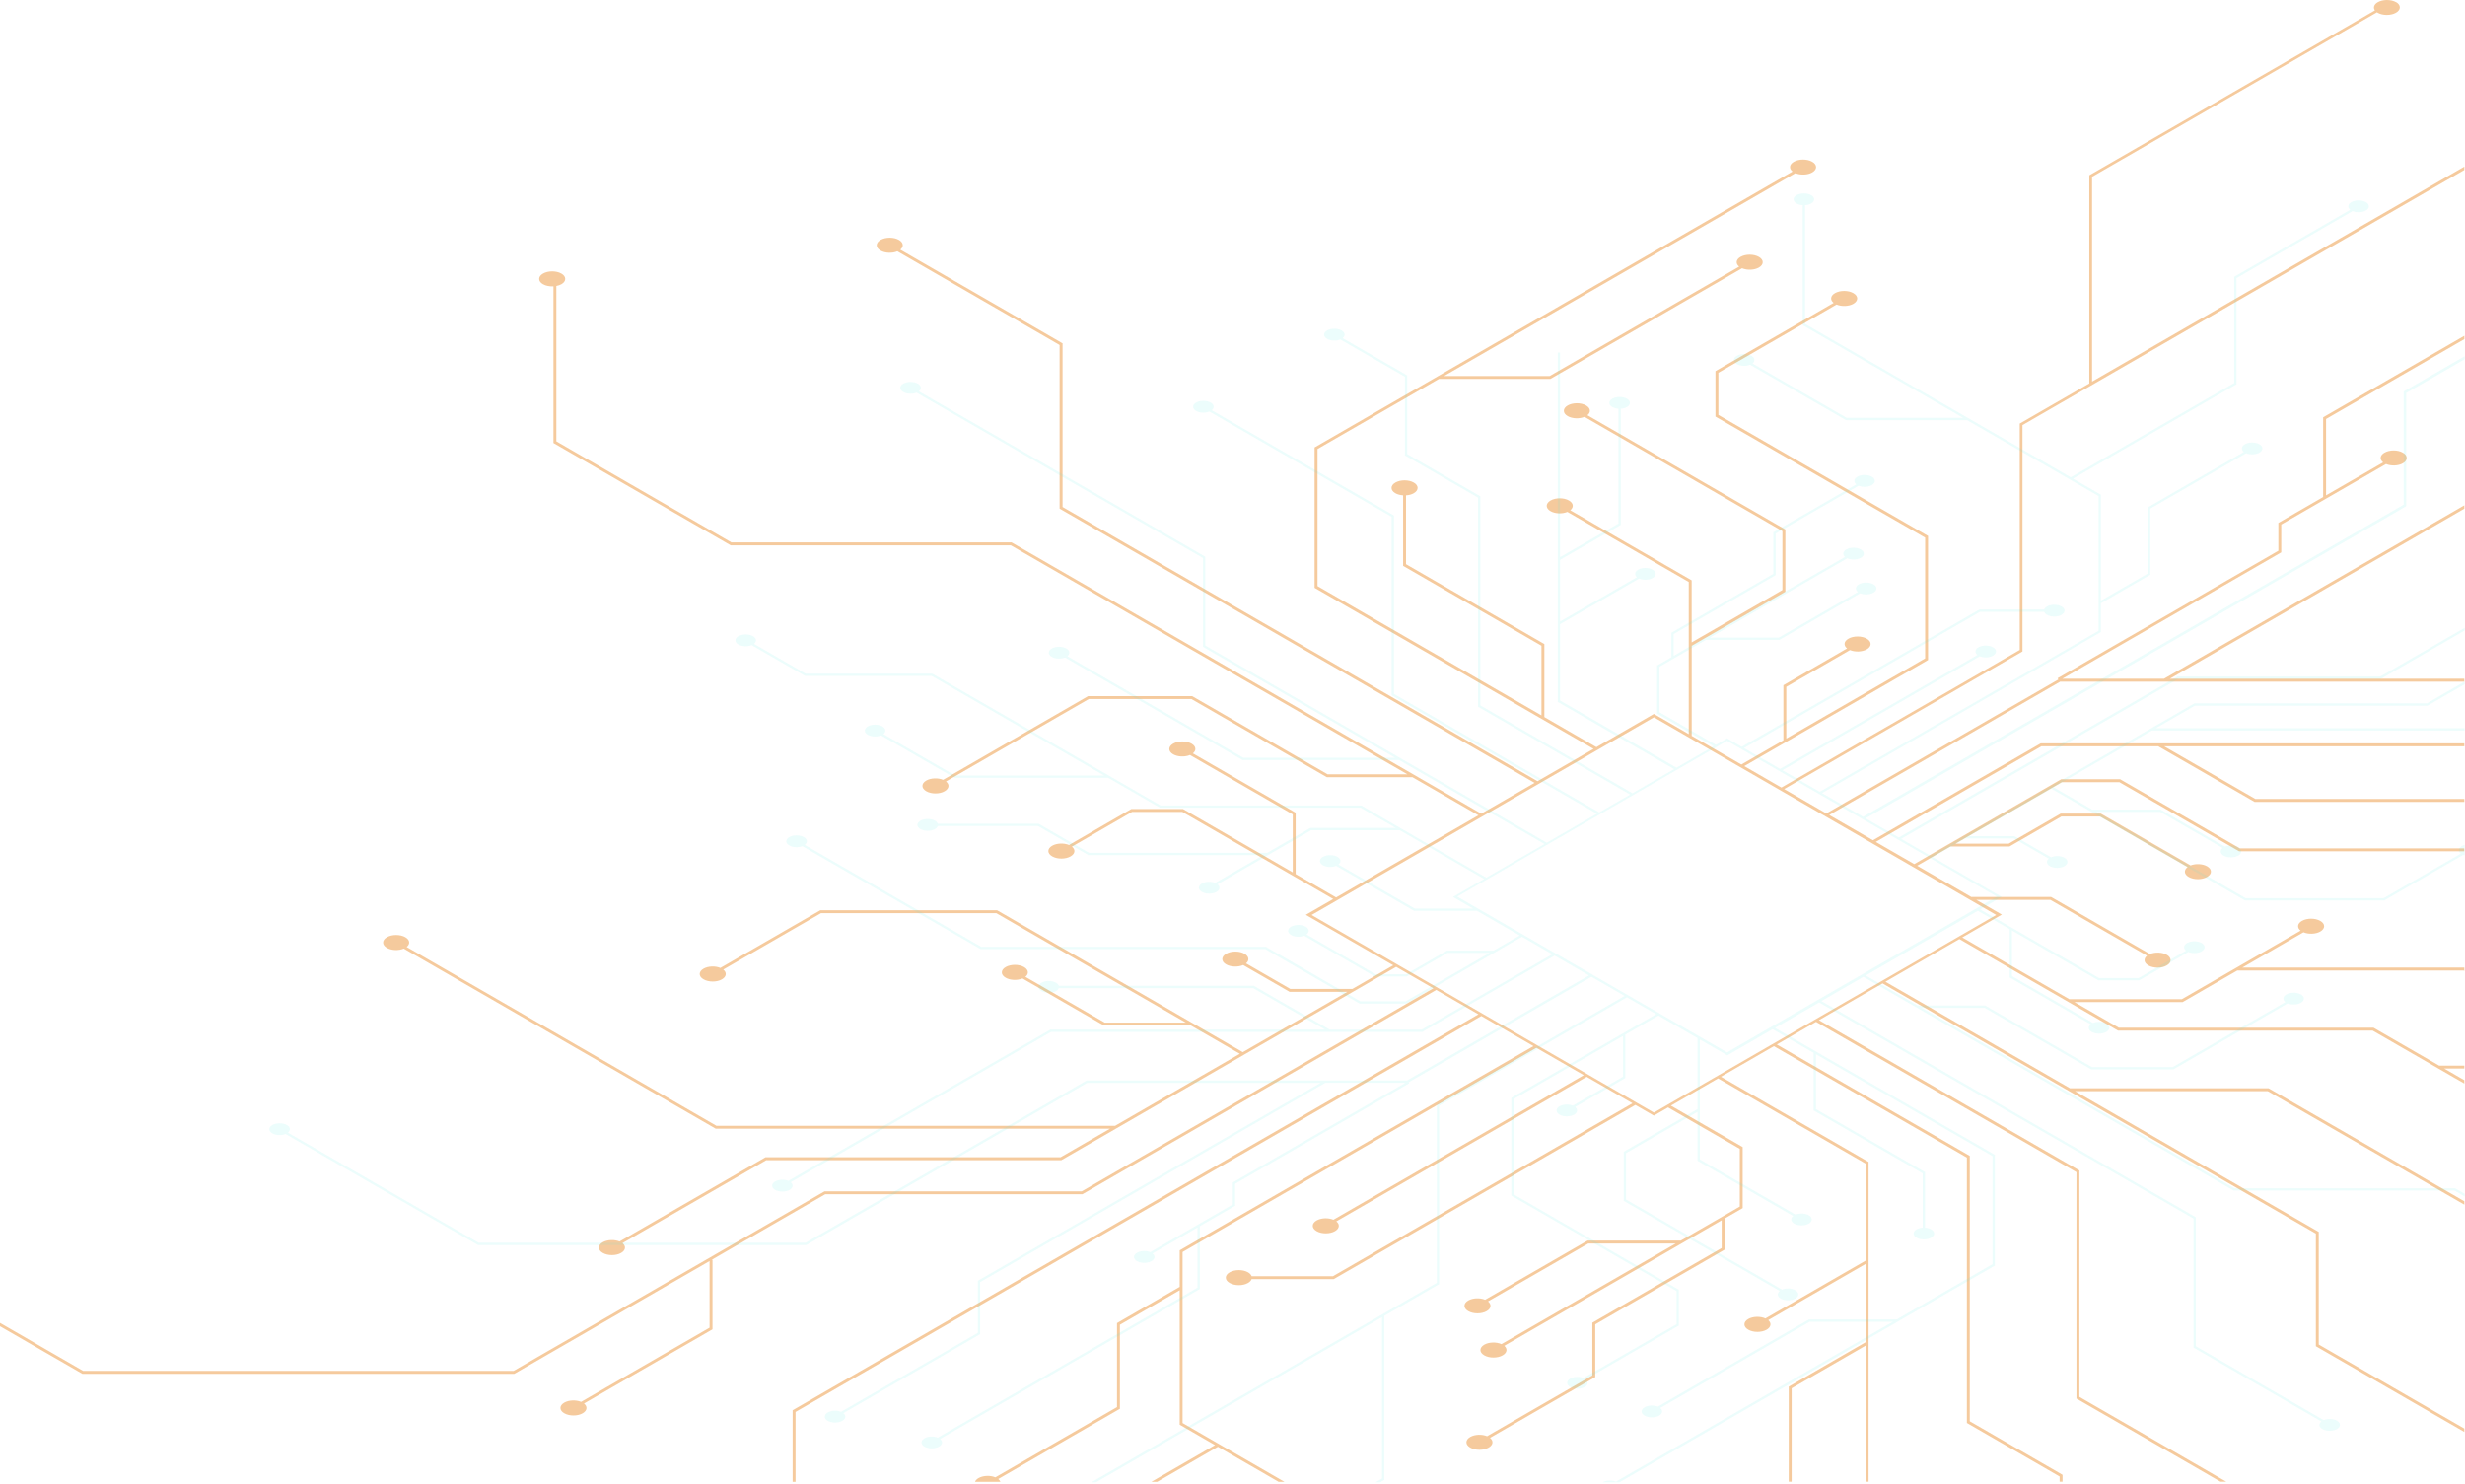
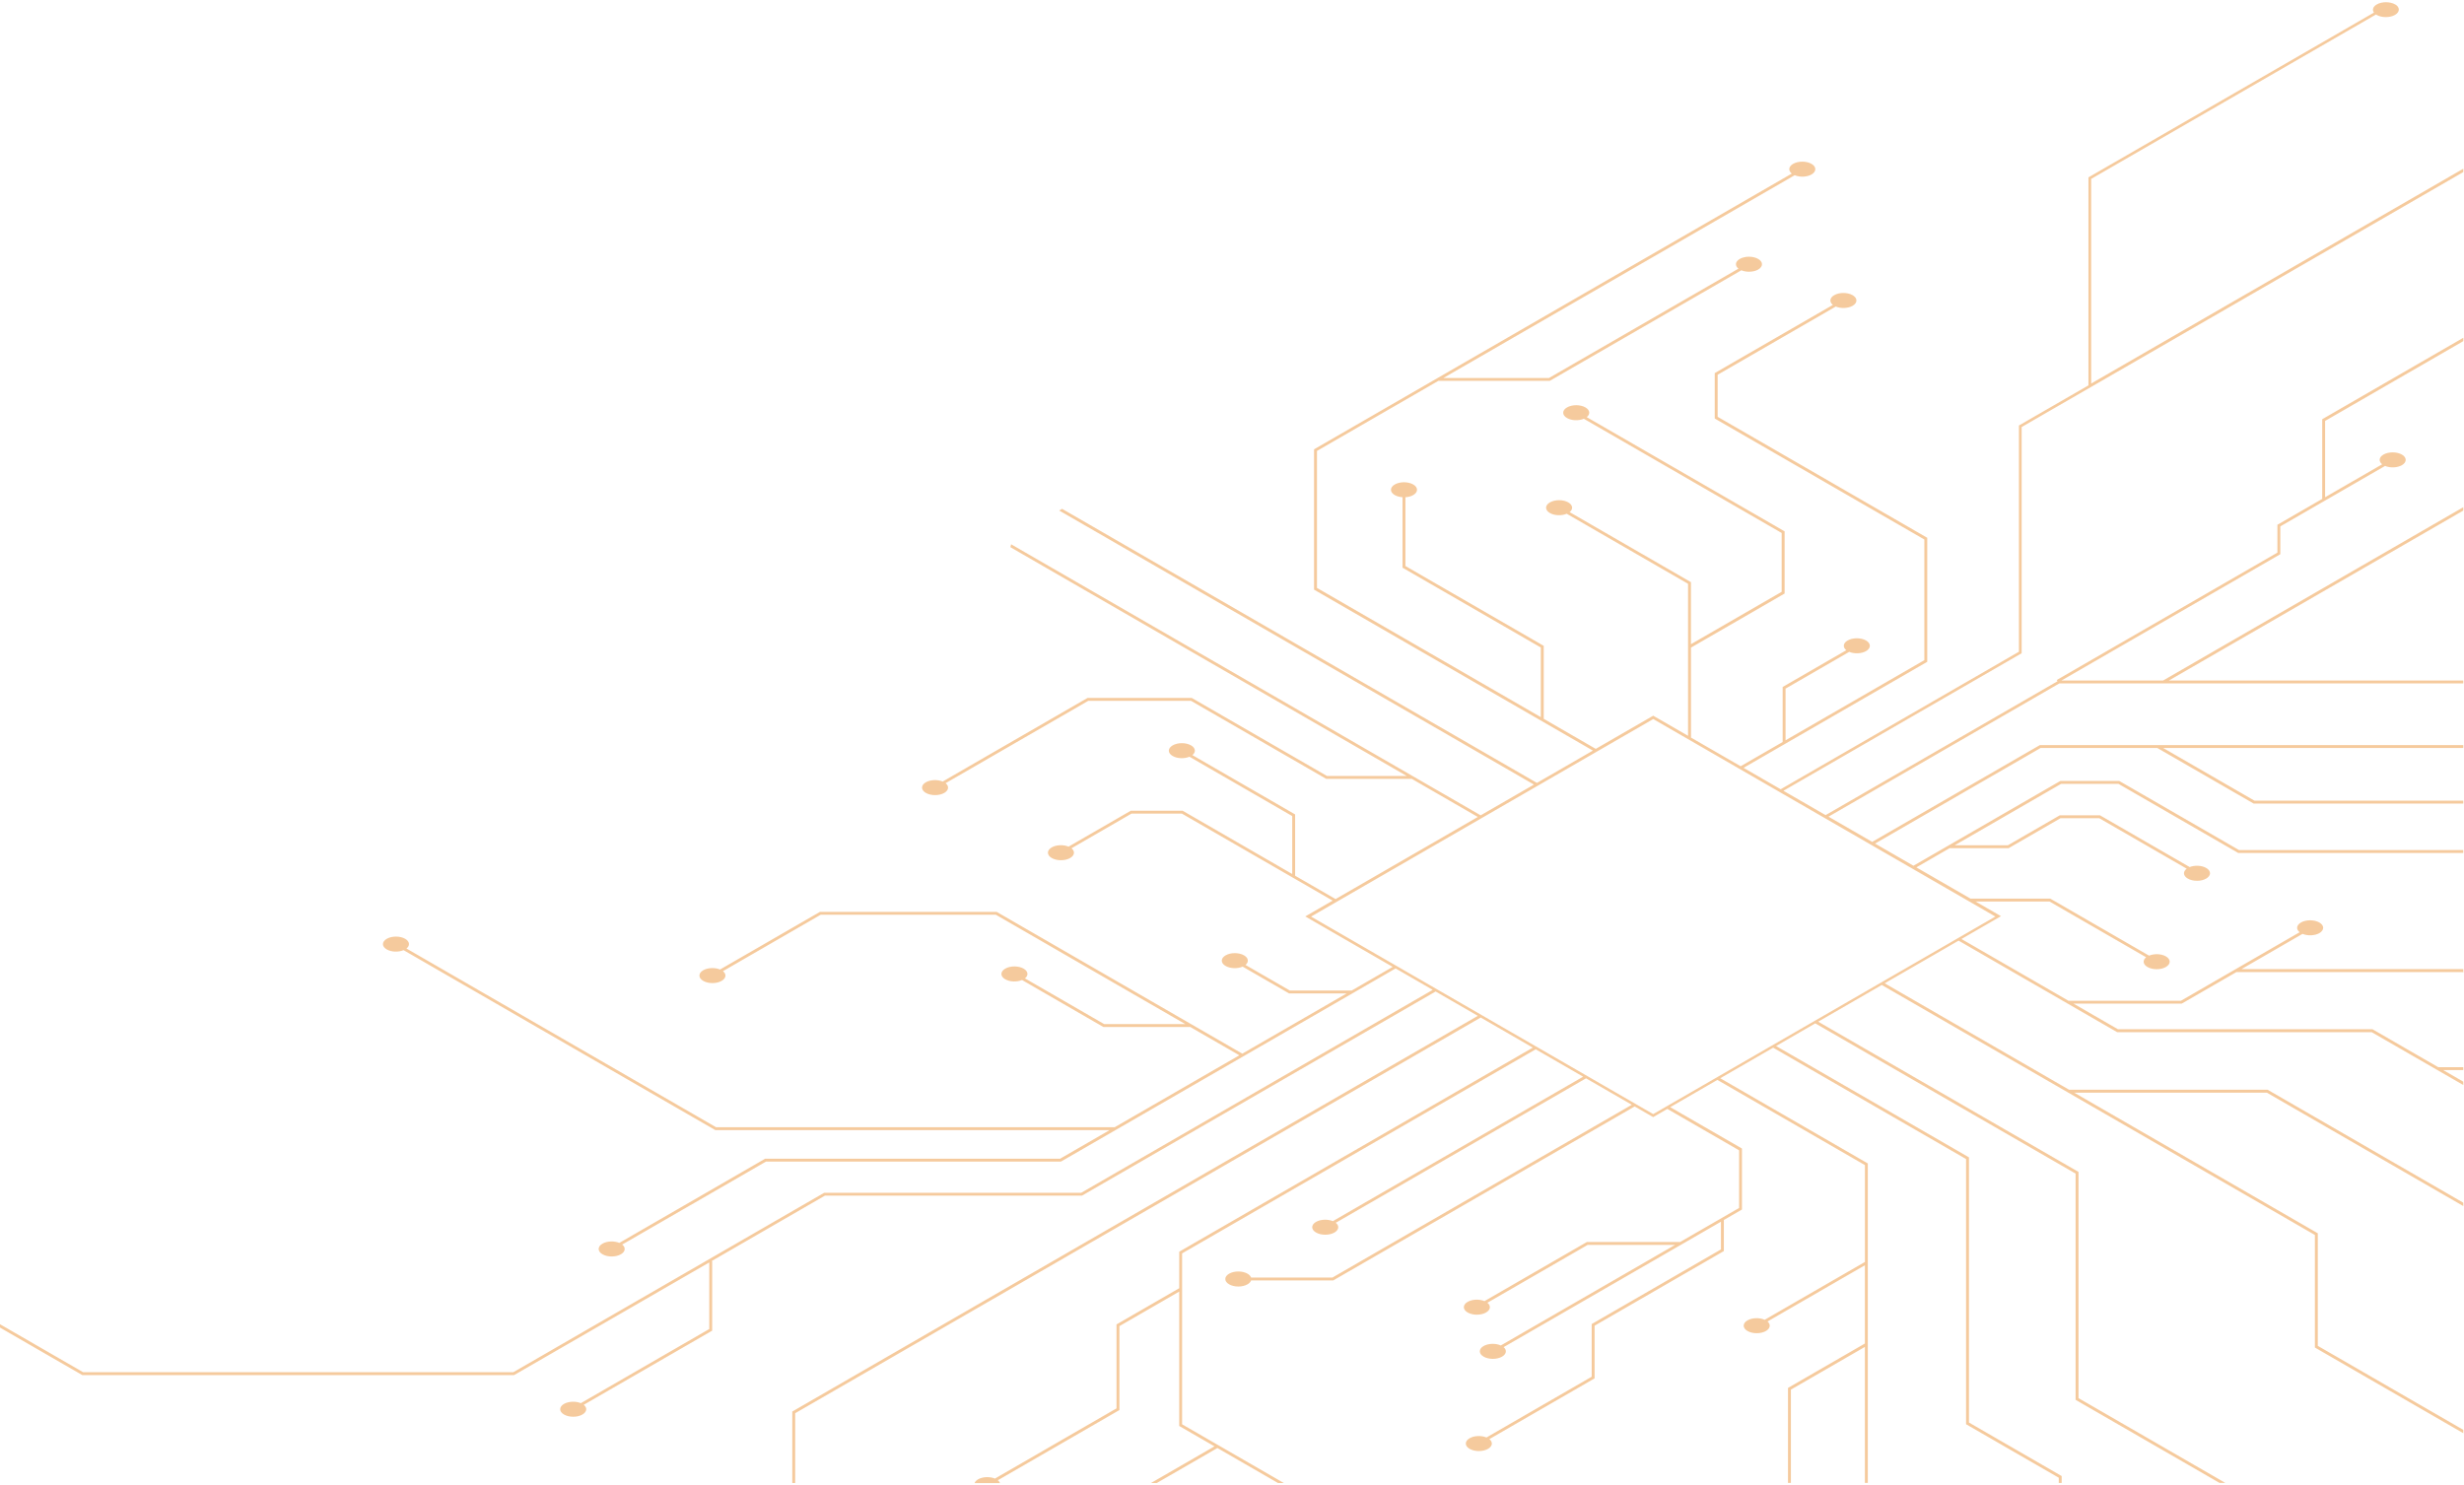
- <svg xmlns="http://www.w3.org/2000/svg" width="1105" height="665" viewBox="0 0 1105 665" fill="none">
-   <path opacity="0.5" d="M1074.15 0.994C1071.87 -0.331 1068.17 -0.331 1065.88 0.994C1064.17 1.989 1063.75 3.443 1064.61 4.658L936.589 78.568V171.866L905.398 189.874V291.347L798.567 353.03L781.921 343.419L864.301 295.858V240.233L863.969 240.049L770.303 185.97V167.097L823.277 136.513C825.56 137.471 828.764 137.36 830.826 136.182C833.109 134.856 833.109 132.72 830.826 131.413C828.543 130.087 824.842 130.087 822.559 131.413C820.496 132.61 820.312 134.451 821.969 135.777L768.995 166.36V186.743L769.327 186.928L862.993 241.006V295.122L800.758 331.064V307.882L829.298 291.402C831.581 292.36 834.785 292.249 836.847 291.071C839.13 289.745 839.13 287.609 836.847 286.302C834.564 284.976 830.863 284.976 828.58 286.302C826.517 287.499 826.333 289.34 827.99 290.666L799.45 307.145V331.837L780.614 342.7L758.353 329.848V289.487L800.334 265.238V237.342L800.003 237.158L711.603 186.117C713.26 184.792 713.076 182.95 711.013 181.753C708.73 180.428 705.029 180.428 702.746 181.753C700.463 183.079 700.463 185.215 702.746 186.522C704.808 187.719 708.012 187.811 710.295 186.854L799.008 238.079V264.464L758.334 287.959V260.137L758.003 259.953L703.924 228.725C705.581 227.399 705.397 225.558 703.335 224.361C701.052 223.035 697.351 223.035 695.068 224.361C692.785 225.687 692.785 227.823 695.068 229.13C697.13 230.327 700.334 230.419 702.617 229.461L757.027 260.874V329.057L741.395 320.034L715.635 334.912L692.306 321.434V288.695L691.974 288.511L630.291 252.901V222.041C631.562 221.967 632.795 221.654 633.771 221.083C636.054 219.758 636.054 217.622 633.771 216.314C631.488 214.989 627.787 214.989 625.504 216.314C623.221 217.64 623.221 219.776 625.504 221.083C626.48 221.654 627.713 221.949 628.984 222.041V253.656L629.315 253.84L690.999 289.45V320.679L590.612 262.715V201.271L645.058 169.84H695.031L695.178 169.748L780.927 120.254C783.21 121.212 786.414 121.101 788.476 119.923C790.759 118.597 790.759 116.461 788.476 115.154C786.193 113.828 782.492 113.828 780.209 115.154C778.147 116.351 777.963 118.192 779.62 119.518L694.681 168.551H647.323L804.845 77.61C807.129 78.568 810.332 78.457 812.395 77.279C814.678 75.953 814.678 73.817 812.395 72.51C810.111 71.184 806.41 71.184 804.127 72.51C802.065 73.707 801.881 75.548 803.538 76.874L589.304 200.553V263.507L589.636 263.691L714.346 335.685L689.249 350.176L476.323 227.252V153.895L475.991 153.711L403.573 111.913C405.231 110.588 405.047 108.746 402.984 107.55C400.701 106.224 397 106.224 394.717 107.55C392.434 108.875 392.434 111.011 394.717 112.319C396.779 113.515 399.983 113.607 402.266 112.65L474.997 154.65V228.007L475.328 228.191L687.924 350.931L664.024 364.722L453.454 243.142H327.878L249.402 197.828V128.19C250.231 128.025 251.023 127.767 251.667 127.399C253.95 126.073 253.95 123.937 251.667 122.63C249.384 121.304 245.683 121.304 243.4 122.63C241.117 123.955 241.117 126.091 243.4 127.399C244.689 128.135 246.42 128.448 248.095 128.356V198.583L248.427 198.767L327.547 244.449H453.123L630.88 347.083H595.123L534.452 312.061H487.72L487.573 312.154L422.76 349.568C420.477 348.611 417.273 348.721 415.21 349.9C412.927 351.226 412.927 353.362 415.21 354.669C417.494 355.995 421.195 355.995 423.478 354.669C425.54 353.472 425.724 351.631 424.067 350.305L488.07 313.35H534.102L594.773 348.372H633.145L662.735 365.459L598.953 402.285L580.816 391.808V364.317L534.747 337.711C536.404 336.385 536.22 334.544 534.158 333.347C531.874 332.021 528.173 332.021 525.89 333.347C523.607 334.672 523.607 336.808 525.89 338.116C527.952 339.313 531.156 339.405 533.439 338.447L579.509 365.054V391.034L530.365 362.66H507.091L506.943 362.752L479.214 378.771C476.93 377.814 473.727 377.924 471.664 379.103C469.381 380.428 469.381 382.564 471.664 383.872C473.947 385.197 477.648 385.197 479.932 383.872C481.994 382.675 482.178 380.834 480.521 379.508L507.459 363.949H530.015L597.645 402.984L585.364 410.073L624.565 432.703L606.207 443.308H578.441L558.573 431.837C560.157 430.53 559.936 428.707 557.91 427.529C555.627 426.203 551.926 426.203 549.643 427.529C547.36 428.854 547.36 430.99 549.643 432.298C551.724 433.494 554.983 433.586 557.284 432.592L578.091 444.597H603.942L557.118 471.627L446.973 408.029H367.705L367.558 408.121L322.925 433.881C320.642 432.924 317.438 433.034 315.376 434.212C313.093 435.538 313.093 437.674 315.376 438.981C317.659 440.307 321.36 440.307 323.643 438.981C325.705 437.785 325.89 435.943 324.232 434.618L368.055 409.318H446.604L531.561 458.37H495.196L459.659 437.858C461.316 436.532 461.132 434.691 459.07 433.494C456.787 432.169 453.086 432.169 450.803 433.494C448.519 434.82 448.519 436.956 450.803 438.263C452.865 439.46 456.069 439.552 458.352 438.595L494.846 459.677H533.826L555.793 472.364L499.873 504.642H321.157L182.306 424.472C183.963 423.146 183.779 421.305 181.717 420.108C179.434 418.782 175.733 418.782 173.449 420.108C171.166 421.434 171.166 423.57 173.449 424.877C175.512 426.074 178.715 426.166 180.999 425.209L320.808 505.931H497.608L475.421 518.746H343.124L342.977 518.838L277.74 556.511C275.457 555.553 272.253 555.664 270.191 556.842C267.907 558.168 267.907 560.304 270.191 561.611C272.474 562.937 276.175 562.937 278.458 561.611C280.52 560.414 280.704 558.573 279.047 557.247L343.492 520.053H475.789L475.936 519.961L625.872 433.402L642.517 443.014L484.885 534.029H369.602L369.454 534.121L230.216 614.511H37.286L0 592.987V594.497L36.936 615.819H230.548L230.695 615.727L318.082 565.275V595.141L260.487 628.395C258.204 627.437 255 627.548 252.938 628.726C250.655 630.052 250.655 632.188 252.938 633.495C255.221 634.821 258.922 634.821 261.205 633.495C263.267 632.298 263.451 630.457 261.794 629.131L319.39 595.878V564.686H319.095L369.952 535.318H485.235L485.382 535.226L643.825 443.75L662.735 454.669L355.313 632.151V664.226H356.621V632.906L664.042 455.424L687.408 468.921L528.836 560.47V576.839L500.72 593.079V630.733L446.199 662.219C443.916 661.262 440.712 661.372 438.65 662.551C437.821 663.029 437.287 663.619 437.066 664.245H448.464C448.298 663.784 447.985 663.361 447.507 662.974L502.027 631.488V593.834L528.836 578.348V638.632L544.653 647.765L516.15 664.226H518.764L545.96 648.52L573.156 664.226H575.771L530.125 637.877V561.224L688.697 469.676L709.964 481.957L597.737 546.752C595.454 545.795 592.25 545.905 590.188 547.083C587.905 548.409 587.905 550.545 590.188 551.852C592.471 553.178 596.172 553.178 598.455 551.852C600.518 550.655 600.702 548.814 599.045 547.488L711.271 482.694L731.801 494.551L597.553 572.051H561.077C560.856 571.425 560.322 570.818 559.475 570.32C557.192 568.995 553.491 568.995 551.208 570.32C548.925 571.646 548.925 573.782 551.208 575.089C553.491 576.415 557.192 576.415 559.475 575.089C560.322 574.592 560.856 573.985 561.077 573.359H597.903L598.05 573.267L733.09 495.306L741.376 500.094L747.747 496.411L779.914 514.99V540.841L753.345 556.179V556.106H711.639L711.492 556.198L665.736 582.62C663.453 581.663 660.249 581.773 658.187 582.952C655.904 584.277 655.904 586.413 658.187 587.721C660.47 589.046 664.171 589.046 666.454 587.721C668.516 586.524 668.7 584.683 667.043 583.357L711.989 557.413H751.19L673.064 602.506C670.763 601.475 667.467 601.549 665.349 602.764C663.066 604.09 663.066 606.226 665.349 607.533C667.633 608.859 671.334 608.859 673.617 607.533C675.624 606.373 675.863 604.587 674.335 603.261L771.776 547.01V559.438L713.812 592.913V616.537L666.62 643.788C664.337 642.83 661.133 642.941 659.071 644.119C656.787 645.445 656.787 647.581 659.071 648.888C661.354 650.214 665.055 650.214 667.338 648.888C669.4 647.691 669.584 645.85 667.927 644.524L715.119 617.273V593.65L773.083 560.175V546.236L781.203 541.541V514.18L749.036 495.619L770.174 483.412L836.35 521.618V565.054L791.404 590.998C789.102 589.967 785.806 590.041 783.689 591.256C781.406 592.582 781.406 594.718 783.689 596.025C785.972 597.351 789.673 597.351 791.956 596.025C793.963 594.865 794.203 593.079 792.674 591.753L836.331 566.546V601.641L801.844 621.564V664.171H803.151V622.318L836.331 603.169V664.171H837.639V520.863L771.463 482.657L795.197 468.958L881.701 518.893V637.84L923.277 661.851V664.189H924.584V661.096L883.008 637.086V518.138L796.504 468.203L814.089 458.039L930.826 525.43V626.903L995.363 664.171H997.978L932.134 626.148V524.675L815.396 457.284L843.899 440.823L1038.14 552.957V603.445L1104.7 641.873V640.363L1039.44 602.69V552.202L930.2 489.12H1016.59L1104.7 539.994V538.485L1016.94 487.812H927.917L845.206 440.068L878.35 420.937L949.442 461.979H1063.6L1104.7 485.695V484.185L1095.7 478.993H1104.7V477.685H1093.43L1063.97 460.672H949.81L929.906 449.182H978.442L978.589 449.09L1002.93 435.041H1104.37L1104.7 435.225V433.715H1005.2L1032.59 417.899C1034.88 418.856 1038.08 418.746 1040.14 417.567C1042.43 416.242 1042.43 414.106 1040.14 412.798C1037.86 411.473 1034.16 411.473 1031.88 412.798C1029.81 413.995 1029.63 415.836 1031.29 417.162L978.074 447.893H927.622L879.638 420.2L897.37 409.963L885.954 403.371H919.116L962.46 428.394C960.802 429.72 960.987 431.561 963.049 432.758C965.332 434.084 969.033 434.084 971.316 432.758C973.599 431.432 973.599 429.296 971.316 427.989C969.254 426.792 966.05 426.7 963.767 427.658L919.465 402.082H883.689L859.421 388.07L874.336 379.453H900.795L924.069 366.011H941.432L980.652 388.659C978.884 389.985 979.031 391.881 981.13 393.096C983.413 394.422 987.114 394.422 989.398 393.096C991.681 391.771 991.681 389.635 989.398 388.328C987.372 387.168 984.26 387.039 981.977 387.922L941.782 364.722H923.719L900.445 378.164H876.6L924.308 350.618H950.068L1003.76 381.607H1104.68V380.3H1004.11L950.418 349.311H923.958L923.811 349.403L858.114 387.333L840.879 377.39L915.12 334.525H967.486L1010.68 359.456H1104.7V358.149H1011.05L970.119 334.525H1104.7V333.218H914.789L914.641 333.31L839.609 376.635L820.018 365.33L923.535 305.562H1104.7V304.254H972.679L1104.7 228.025V226.515L970.064 304.254H924.492L1022.63 247.598V235.114L1069.6 208.01C1071.89 208.968 1075.09 208.857 1077.15 207.679C1079.44 206.353 1079.44 204.217 1077.15 202.91C1074.87 201.584 1071.17 201.584 1068.89 202.91C1066.82 204.107 1066.64 205.948 1068.3 207.274L1042.72 222.041V187.811L1104.72 152.017V150.507L1041.41 187.056V222.796L1021.33 234.396V246.88L922.375 304.015L922.706 304.586L818.71 364.63L799.8 353.711L906.632 292.028V190.555L1104.7 76.192V74.683L937.823 171.037V79.249L1065.55 5.505C1065.65 5.561 1065.72 5.634 1065.81 5.69C1068.09 7.015 1071.8 7.015 1074.08 5.69C1076.36 4.364 1076.36 2.228 1074.08 0.921L1074.15 0.994ZM894.847 410.128L741.395 498.731L587.96 410.147L741.413 321.544L894.847 410.128Z" fill="#EC963C" />
-   <path opacity="0.1" d="M1104.77 159.731L1077.5 175.474V226.22L835.189 366.121L816.777 355.497L941.763 283.337V270.43L963.914 257.633V227.969L1006.89 203.167C1008.69 203.922 1011.22 203.83 1012.84 202.891C1014.64 201.86 1014.64 200.166 1012.84 199.135C1011.03 198.104 1008.12 198.104 1006.32 199.135C1004.7 200.074 1004.55 201.529 1005.86 202.578L962.883 227.399V257.062L941.763 269.251V221.746L941.505 221.599L929.298 214.547L1002.56 172.252V124.673L1054.62 94.623C1056.42 95.378 1058.94 95.286 1060.56 94.347C1062.37 93.316 1062.37 91.622 1060.56 90.591C1058.76 89.56 1055.85 89.56 1054.04 90.591C1052.42 91.53 1052.28 92.985 1053.58 94.034L1001.53 124.084V171.663L928.267 213.957L809.154 145.185V91.972C810.148 91.898 811.124 91.659 811.897 91.217C813.702 90.186 813.702 88.492 811.897 87.461C810.093 86.43 807.183 86.43 805.379 87.461C803.575 88.492 803.575 90.186 805.379 91.217C806.152 91.659 807.128 91.898 808.123 91.972V145.774L808.38 145.922L880.025 187.295H827.806L785.585 162.917C786.892 161.886 786.745 160.413 785.125 159.474C783.32 158.442 780.411 158.442 778.607 159.474C776.802 160.505 776.802 162.199 778.607 163.23C780.227 164.169 782.75 164.243 784.554 163.506L827.53 188.327H881.792L940.75 222.354V282.766L815.764 354.926L799.008 345.26L887.464 294.182C889.268 294.937 891.791 294.845 893.411 293.906C895.215 292.875 895.215 291.181 893.411 290.15C891.606 289.119 888.697 289.119 886.893 290.15C885.272 291.089 885.125 292.543 886.432 293.593L797.977 344.67L781.792 335.335L887.592 274.241H916.353C916.519 274.738 916.943 275.217 917.624 275.604C919.428 276.635 922.338 276.635 924.142 275.604C925.946 274.572 925.946 272.879 924.142 271.847C922.338 270.816 919.428 270.816 917.624 271.847C916.961 272.234 916.538 272.713 916.372 273.21H887.335L887.224 273.284L780.779 334.746L774.243 330.971L773.985 331.118L769.216 333.88L743.862 319.242V298.877L764.815 286.78V286.835H797.682L833.864 265.937C835.668 266.692 838.191 266.6 839.811 265.661C841.616 264.63 841.616 262.936 839.811 261.904C838.007 260.873 835.097 260.873 833.293 261.904C831.673 262.843 831.525 264.298 832.833 265.348L797.406 285.804H766.509L828.082 250.249C829.887 251.059 832.501 251.004 834.158 250.047C835.963 249.015 835.963 247.321 834.158 246.29C832.354 245.259 829.445 245.259 827.64 246.29C826.057 247.211 825.872 248.61 827.069 249.66L750.269 293.998V284.202L795.97 257.817V239.183L833.164 217.714C834.968 218.468 837.491 218.376 839.111 217.437C840.916 216.406 840.916 214.712 839.111 213.681C837.307 212.65 834.398 212.65 832.593 213.681C830.973 214.62 830.826 216.075 832.133 217.124L794.939 238.612V257.246L749.238 283.632V294.624L742.83 298.325V319.887L768.185 334.525L751.521 344.136L699.358 314.013V279.783L734.784 259.327C736.588 260.137 739.203 260.082 740.86 259.124C742.665 258.093 742.665 256.399 740.86 255.368C739.056 254.337 736.147 254.337 734.342 255.368C732.759 256.289 732.574 257.688 733.771 258.737L699.358 278.605V250.949L726.553 235.261V183.226C727.548 183.153 728.524 182.913 729.297 182.471C731.101 181.44 731.101 179.746 729.297 178.715C727.492 177.684 724.583 177.684 722.779 178.715C720.974 179.746 720.974 181.44 722.779 182.471C723.552 182.913 724.528 183.153 725.522 183.226V234.653L699.358 249.752V158.019H698.327V314.639L750.49 344.762L731.783 355.571L663.6 316.204V222.464L630.825 203.536V168.275L601.88 151.574C603.187 150.543 603.04 149.07 601.42 148.131C599.615 147.1 596.706 147.1 594.901 148.131C593.097 149.162 593.097 150.856 594.901 151.887C596.522 152.827 599.044 152.9 600.849 152.164L629.794 168.864V204.125L662.569 223.053V316.793L730.752 356.16L716.887 364.17L624.878 311.048V231.063L624.62 230.916L543.18 183.889C544.487 182.858 544.34 181.385 542.719 180.446C540.915 179.415 538.006 179.415 536.201 180.446C534.397 181.477 534.397 183.171 536.201 184.202C537.821 185.141 540.344 185.215 542.149 184.478L623.846 231.652V311.638L624.104 311.785L715.856 364.759L693.392 377.74L540.307 289.358V249.549L540.049 249.402L411.896 175.401C413.203 174.37 413.056 172.897 411.435 171.958C409.631 170.926 406.722 170.926 404.917 171.958C403.113 172.989 403.113 174.683 404.917 175.714C406.538 176.653 409.06 176.726 410.865 175.99L539.295 250.139V289.947L539.552 290.095L625.393 339.662H557.302L478.477 294.145C479.784 293.096 479.637 291.641 478.016 290.702C476.212 289.671 473.303 289.671 471.498 290.702C469.694 291.733 469.694 293.427 471.498 294.458C473.119 295.397 475.641 295.471 477.446 294.735L557.026 340.693H627.179L692.379 378.329L666.27 393.409L610.239 361.058H520.256L417.917 301.971H361.15L338.005 288.603C339.312 287.572 339.165 286.099 337.545 285.16C335.74 284.129 332.831 284.129 331.026 285.16C329.222 286.191 329.222 287.885 331.026 288.916C332.647 289.855 335.169 289.929 336.974 289.192L360.874 302.984H417.641L494.975 347.635H428.173L396.006 329.056C397.313 328.025 397.166 326.552 395.545 325.613C393.741 324.582 390.831 324.582 389.027 325.613C387.223 326.644 387.223 328.338 389.027 329.369C390.647 330.308 393.17 330.382 394.974 329.645L427.897 348.647H496.761L519.979 362.052H609.963L625.651 371.111H587.407L587.297 371.185L568.111 382.269H488.162L465.606 369.251H420.384C420.218 368.754 419.795 368.276 419.132 367.889C417.328 366.858 414.418 366.858 412.614 367.889C410.809 368.92 410.809 370.614 412.614 371.645C414.418 372.676 417.328 372.676 419.132 371.645C419.795 371.259 420.218 370.78 420.403 370.283H465.348L487.904 383.301H566.343L544.745 395.766C542.94 395.011 540.418 395.103 538.797 396.042C536.993 397.073 536.993 398.767 538.797 399.798C540.602 400.83 543.511 400.83 545.316 399.798C546.936 398.859 547.083 397.405 545.776 396.374L587.72 372.161H627.492L665.312 393.998L651.337 402.063L652.11 402.505L660.322 407.256H634.194L600.02 387.536C601.327 386.504 601.18 385.031 599.56 384.092C597.755 383.061 594.846 383.061 593.042 384.092C591.237 385.123 591.237 386.817 593.042 387.849C594.662 388.788 597.185 388.861 598.989 388.125L633.918 408.287H662.127L681.258 419.335L669.492 426.129H648.63L648.52 426.203L630.291 436.716H616.61L585.695 418.874C587.076 417.825 586.965 416.333 585.308 415.376C583.504 414.345 580.595 414.345 578.79 415.376C576.986 416.407 576.986 418.101 578.79 419.132C580.374 420.053 582.841 420.145 584.645 419.445L616.334 437.729H630.567L630.678 437.655L648.906 427.142H667.706L630.107 448.85H609.816L567.503 424.416H439.902L360.745 378.716C362.107 377.666 361.997 376.193 360.34 375.236C358.535 374.205 355.626 374.205 353.822 375.236C352.017 376.267 352.017 377.961 353.822 378.992C355.424 379.913 357.891 380.005 359.695 379.305L439.607 425.448H567.208L609.521 449.881H630.383L630.493 449.808L682.27 419.905L695.859 427.749L637.343 461.537H596.08L562.034 441.872H474.647C474.481 441.375 474.058 440.896 473.376 440.509C471.572 439.478 468.663 439.478 466.858 440.509C465.054 441.54 465.054 443.234 466.858 444.266C468.663 445.297 471.572 445.297 473.376 444.266C474.039 443.879 474.463 443.4 474.628 442.903H561.74L593.999 461.518H470.872L470.762 461.592L353.417 529.333C351.612 528.578 349.09 528.67 347.469 529.609C345.665 530.64 345.665 532.334 347.469 533.365C349.274 534.397 352.183 534.397 353.987 533.365C355.608 532.426 355.755 530.972 354.448 529.941L471.148 462.568H637.619L637.73 462.494L696.872 428.338L712.302 437.25L630.714 484.35H487.057L486.947 484.424L361.15 557.063H214.565L129.074 507.716C130.381 506.685 130.234 505.212 128.614 504.292C126.809 503.26 123.9 503.26 122.096 504.292C120.291 505.323 120.291 507.017 122.096 508.048C123.716 508.987 126.238 509.061 128.043 508.324L214.289 558.112H361.426L361.555 558.039L487.352 485.4H591.992L438.337 574.113V597.461L377.04 632.85C375.236 632.095 372.713 632.187 371.093 633.126C369.288 634.158 369.288 635.852 371.093 636.883C372.897 637.914 375.807 637.914 377.611 636.883C379.231 635.944 379.379 634.489 378.071 633.439L439.368 598.05V574.702L594.073 485.382H629.996L552.644 530.051V539.902L515.634 561.279C513.83 560.524 511.307 560.617 509.687 561.556C507.882 562.587 507.882 564.281 509.687 565.312C511.491 566.343 514.4 566.343 516.205 565.312C517.825 564.373 517.972 562.918 516.665 561.869L536.827 550.232V577.207L420.384 644.432C418.58 643.677 416.057 643.769 414.437 644.708C412.632 645.739 412.632 647.433 414.437 648.464C416.241 649.496 419.15 649.496 420.955 648.464C422.575 647.525 422.723 646.071 421.415 645.021L537.858 577.796V549.624L553.693 540.491V530.64L631.69 485.603L631.433 485.161L713.407 437.839L728.303 446.438L644.101 495.048V575.034L489.23 664.447H491.292L619.519 590.427V662.771L616.592 664.465H618.654L620.532 663.379V589.838L645.113 575.641V495.656L729.315 447.046L742.425 454.614L677.502 492.102V535.943L677.759 536.091L751.577 578.716V593.594L709.816 617.696C708.012 616.942 705.489 617.034 703.869 617.973C702.064 619.004 702.064 620.698 703.869 621.729C705.673 622.76 708.582 622.76 710.387 621.729C712.007 620.79 712.155 619.335 710.847 618.286L752.589 594.183V578.127L752.331 577.98L678.514 535.354V492.691L727.566 464.372V482.638L705.066 495.619C703.261 494.864 700.739 494.956 699.118 495.895C697.314 496.926 697.314 498.62 699.118 499.651C700.923 500.683 703.832 500.683 705.636 499.651C707.257 498.712 707.404 497.258 706.097 496.227L728.579 483.246V463.783L743.42 455.221L760.967 465.348V497.166L727.879 516.278V538.282L728.137 538.429L797.811 578.661C796.504 579.711 796.651 581.165 798.272 582.104C800.076 583.135 802.985 583.135 804.79 582.104C806.594 581.073 806.594 579.379 804.79 578.348C803.169 577.409 800.647 577.335 798.842 578.072L728.91 537.692V516.886L760.967 498.381V520.311L803.851 545.076C802.543 546.107 802.691 547.58 804.311 548.501C806.116 549.532 809.025 549.532 810.829 548.501C812.634 547.47 812.634 545.776 810.829 544.745C809.209 543.806 806.686 543.732 804.882 544.468L761.998 519.703V465.956L774.316 473.063L774.574 472.916L794.626 461.334L813.02 471.959V497.755L861.907 525.982V550.305C860.912 550.379 859.936 550.618 859.163 551.06C857.359 552.091 857.359 553.785 859.163 554.817C860.967 555.848 863.877 555.848 865.681 554.817C867.486 553.785 867.486 552.091 865.681 551.06C864.908 550.618 863.932 550.379 862.938 550.305V525.393L814.051 497.166V472.548L893.19 518.23V566.656L850.27 591.44H810.884L810.774 591.513L743.199 630.53C741.394 629.775 738.872 629.867 737.251 630.806C735.447 631.838 735.447 633.532 737.251 634.563C739.056 635.594 741.965 635.594 743.769 634.563C745.39 633.624 745.537 632.169 744.23 631.138L811.179 592.489H848.502L724.362 664.171C722.558 663.416 720.035 663.508 718.415 664.447C718.397 664.447 718.378 664.484 718.36 664.484H725.891L894.258 567.282V517.659L894 517.512L795.712 460.763L815.488 449.348L983.303 546.236V604.053L1040.62 637.159C1039.31 638.19 1039.46 639.663 1041.08 640.584C1042.89 641.615 1045.8 641.615 1047.6 640.584C1049.4 639.553 1049.4 637.859 1047.6 636.827C1045.98 635.888 1043.46 635.815 1041.65 636.551L984.315 603.445V545.628L984.058 545.481L816.5 448.74L835.337 437.858L1001.31 533.678H1100.28L1104.92 536.367V535.17L1100.56 532.647H1001.59L861.483 451.76H889.655L937.473 479.361H974.299L974.409 479.287L1025.49 449.789C1027.29 450.544 1029.81 450.452 1031.43 449.513C1033.24 448.482 1033.24 446.788 1031.43 445.757C1029.63 444.726 1026.72 444.726 1024.92 445.757C1023.3 446.696 1023.15 448.151 1024.46 449.2L974.004 478.329H937.731L889.912 450.729H859.679L836.349 437.269L886.617 408.25L900.905 416.499V438.171L937.215 459.143C935.908 460.174 936.055 461.647 937.675 462.568C939.48 463.599 942.389 463.599 944.194 462.568C945.998 461.537 945.998 459.843 944.194 458.812C942.573 457.873 940.051 457.799 938.246 458.536L901.936 437.563V417.088L940.658 439.441H958.998L959.108 439.368L980.983 426.737C982.787 427.491 985.31 427.399 986.93 426.46C988.734 425.429 988.734 423.735 986.93 422.704C985.125 421.673 982.216 421.673 980.412 422.704C978.791 423.643 978.644 425.098 979.952 426.147L958.721 438.41H940.935L887.629 407.642L897.314 402.045L896.541 401.603L866.418 384.203L880.89 375.843H902.765L918.416 384.884C917.164 385.915 917.329 387.351 918.931 388.272C920.736 389.303 923.645 389.303 925.449 388.272C927.254 387.241 927.254 385.547 925.449 384.516C923.811 383.558 921.233 383.503 919.428 384.276L903.022 374.812H882.658L919.557 353.508L1006.37 403.628H1068.85L1068.96 403.555L1104.13 383.245C1104.35 383.337 1104.61 383.374 1104.86 383.448V378.697C1104.4 378.826 1103.96 378.992 1103.58 379.213C1101.96 380.152 1101.81 381.607 1103.12 382.656L1068.57 402.597H1006.65L939.701 363.93H968.351L996.357 380.097C995.05 381.146 995.197 382.601 996.818 383.54C998.622 384.571 1001.53 384.571 1003.34 383.54C1005.14 382.509 1005.14 380.815 1003.34 379.784C1001.72 378.845 999.193 378.771 997.388 379.507L968.609 362.899H937.878L920.552 352.901L964.632 327.454H1104.83V326.423H966.418L983.91 316.333H1088.18L1088.31 316.259L1104.85 306.721V305.525L1087.92 315.302H983.652L983.542 315.375L865.368 383.595L852.258 376.027L976.49 304.291H1067.36L1067.47 304.217L1104.86 282.619V281.422L1067.06 303.241H976.195L976.085 303.315L851.209 375.42L836.313 366.821L1078.63 226.92V176.174L1104.86 161.02V159.823L1104.77 159.731ZM895.142 401.916L774.188 471.738L653.252 401.916L774.206 332.094L895.142 401.916Z" fill="#42E8E0" />
+ <svg xmlns="http://www.w3.org/2000/svg" width="1105" height="666" viewBox="0 0 1105 666" fill="none">
+   <path opacity="0.5" d="M1074.14 1.983C1071.86 0.657 1068.16 0.657 1065.88 1.983C1064.16 2.977 1063.74 4.432 1064.61 5.647L936.582 79.556V172.854L905.39 190.862V292.335L798.559 354.019L781.914 344.407L864.293 296.847V241.221L863.962 241.037L770.295 186.958V168.085L823.269 137.501C825.552 138.459 828.756 138.348 830.819 137.17C833.102 135.844 833.102 133.708 830.819 132.401C828.535 131.075 824.834 131.075 822.551 132.401C820.489 133.598 820.305 135.439 821.962 136.765L768.988 167.349V187.732L769.319 187.916L862.986 241.995V296.11L800.75 332.052V308.87L829.29 292.391C831.574 293.348 834.777 293.238 836.84 292.059C839.123 290.734 839.123 288.598 836.84 287.29C834.556 285.965 830.855 285.965 828.572 287.29C826.51 288.487 826.326 290.328 827.983 291.654L799.443 308.134V332.825L780.607 343.689L758.345 330.837V290.476L800.327 266.226V238.331L799.995 238.146L711.595 187.106C713.252 185.78 713.068 183.939 711.006 182.742C708.723 181.416 705.022 181.416 702.738 182.742C700.455 184.067 700.455 186.203 702.738 187.511C704.801 188.708 708.005 188.8 710.288 187.842L799.001 239.067V265.453L758.327 288.947V261.126L757.996 260.941L703.917 229.713C705.574 228.388 705.39 226.546 703.328 225.349C701.044 224.024 697.343 224.024 695.06 225.349C692.777 226.675 692.777 228.811 695.06 230.118C697.122 231.315 700.326 231.407 702.609 230.45L757.02 261.862V330.045L741.387 321.023L715.627 335.9L692.298 322.422V289.684L691.967 289.5L630.284 253.889V223.029C631.554 222.956 632.788 222.643 633.764 222.072C636.047 220.746 636.047 218.61 633.764 217.303C631.481 215.977 627.78 215.977 625.496 217.303C623.213 218.629 623.213 220.765 625.496 222.072C626.472 222.643 627.706 222.937 628.976 223.029V254.644L629.308 254.828L690.991 290.439V321.667L590.604 263.703V202.26L645.051 170.829H695.023L695.171 170.737L780.92 121.243C783.203 122.2 786.407 122.09 788.469 120.911C790.752 119.586 790.752 117.45 788.469 116.142C786.186 114.817 782.485 114.817 780.202 116.142C778.139 117.339 777.955 119.18 779.612 120.506L694.674 169.54H647.316L804.838 78.599C807.121 79.556 810.325 79.446 812.387 78.267C814.67 76.941 814.67 74.805 812.387 73.498C810.104 72.172 806.403 72.172 804.12 73.498C802.058 74.695 801.874 76.536 803.531 77.862L589.297 201.541V264.495L589.628 264.679L714.339 336.674L689.242 351.165L476.315 228.24L474.99 228.995L475.321 229.179L687.916 351.919L664.016 365.711L453.446 244.131L453.115 245.438L630.873 348.071H595.115L534.445 313.05H487.713L487.565 313.142L422.752 350.557C420.469 349.599 417.265 349.71 415.203 350.888C412.92 352.214 412.92 354.35 415.203 355.657C417.486 356.983 421.187 356.983 423.47 355.657C425.533 354.46 425.717 352.619 424.059 351.293L488.063 314.339H534.095L594.765 349.36H633.138L662.727 366.447L598.945 403.273L580.808 392.796V365.306L534.739 338.699C536.396 337.373 536.212 335.532 534.15 334.335C531.867 333.009 528.166 333.009 525.883 334.335C523.599 335.661 523.599 337.797 525.883 339.104C527.945 340.301 531.149 340.393 533.432 339.436L579.501 366.042V392.023L530.357 363.648H507.083L506.936 363.741L479.206 379.76C476.923 378.802 473.719 378.913 471.657 380.091C469.374 381.417 469.374 383.553 471.657 384.86C473.94 386.186 477.641 386.186 479.924 384.86C481.986 383.663 482.171 381.822 480.513 380.496L507.451 364.937H530.007L597.638 403.973L585.356 411.062L624.557 433.691L606.2 444.297H578.433L558.565 432.826C560.149 431.518 559.928 429.695 557.903 428.517C555.619 427.191 551.919 427.191 549.635 428.517C547.352 429.843 547.352 431.979 549.635 433.286C551.716 434.483 554.975 434.575 557.277 433.581L578.083 445.586H603.935L557.111 472.616L446.965 409.018H367.697L367.55 409.11L322.917 434.869C320.634 433.912 317.43 434.023 315.368 435.201C313.085 436.527 313.085 438.663 315.368 439.97C317.651 441.296 321.352 441.296 323.635 439.97C325.698 438.773 325.882 436.932 324.225 435.606L368.047 410.307H446.597L531.554 459.359H495.188L459.652 438.847C461.309 437.521 461.125 435.68 459.062 434.483C456.779 433.157 453.078 433.157 450.795 434.483C448.512 435.809 448.512 437.944 450.795 439.252C452.857 440.449 456.061 440.541 458.344 439.583L494.839 460.666H533.819L555.785 473.353L499.865 505.63H321.15L182.298 425.461C183.955 424.135 183.771 422.294 181.709 421.097C179.426 419.771 175.725 419.771 173.441 421.097C171.158 422.422 171.158 424.558 173.441 425.866C175.504 427.062 178.707 427.154 180.991 426.197L320.8 506.919H497.6L475.413 519.734H343.116L342.969 519.827L277.732 557.499C275.449 556.542 272.245 556.652 270.183 557.831C267.9 559.156 267.9 561.292 270.183 562.6C272.466 563.925 276.167 563.925 278.45 562.6C280.512 561.403 280.697 559.561 279.039 558.236L343.484 521.042H475.781L475.929 520.95L625.865 434.391L642.51 444.002L484.877 535.017H369.594L369.447 535.109L230.208 615.5H37.278L-0.008 593.975V595.485L36.928 616.807H230.54L230.687 616.715L318.075 566.264V596.129L260.479 629.383C258.196 628.426 254.992 628.536 252.93 629.714C250.647 631.04 250.647 633.176 252.93 634.483C255.213 635.809 258.914 635.809 261.197 634.483C263.26 633.287 263.444 631.445 261.787 630.12L319.382 596.866V565.674H319.087L369.944 536.306H485.227L485.374 536.214L643.817 444.739L662.727 455.658L355.306 633.139V665.214H356.613V633.894L664.035 456.413L687.4 469.909L528.829 561.458V577.827L500.712 594.067V631.721L446.192 663.207C443.909 662.25 440.705 662.36 438.642 663.539C437.814 664.017 437.28 664.607 437.059 665.233H448.456C448.291 664.772 447.978 664.349 447.499 663.962L502.02 632.476V594.822L528.829 579.337V639.621L544.645 648.753L516.142 665.214H518.757L545.953 649.508L573.148 665.214H575.763L530.118 638.866V562.213L688.689 470.664L709.956 482.946L597.73 547.74C595.447 546.783 592.243 546.893 590.18 548.072C587.897 549.398 587.897 551.533 590.18 552.841C592.464 554.166 596.165 554.166 598.448 552.841C600.51 551.644 600.694 549.803 599.037 548.477L711.264 483.682L731.794 495.54L597.546 573.04H561.07C560.849 572.414 560.315 571.806 559.468 571.309C557.185 569.983 553.484 569.983 551.2 571.309C548.917 572.635 548.917 574.77 551.2 576.078C553.484 577.403 557.185 577.403 559.468 576.078C560.315 575.58 560.849 574.973 561.07 574.347H597.895L598.043 574.255L733.083 496.295L741.369 501.082L747.74 497.4L779.907 515.978V541.83L753.337 557.168V557.094H711.632L711.484 557.186L665.729 583.609C663.445 582.651 660.241 582.762 658.179 583.94C655.896 585.266 655.896 587.402 658.179 588.709C660.462 590.035 664.163 590.035 666.447 588.709C668.509 587.512 668.693 585.671 667.036 584.345L711.982 558.401H751.183L673.057 603.494C670.755 602.463 667.459 602.537 665.342 603.752C663.059 605.078 663.059 607.214 665.342 608.521C667.625 609.847 671.326 609.847 673.609 608.521C675.616 607.361 675.856 605.575 674.327 604.249L771.768 547.998V560.427L713.805 593.901V617.525L666.612 644.776C664.329 643.819 661.125 643.929 659.063 645.108C656.78 646.433 656.78 648.569 659.063 649.876C661.346 651.202 665.047 651.202 667.33 649.876C669.393 648.68 669.577 646.838 667.92 645.513L715.112 618.261V594.638L773.076 561.163V547.225L781.196 542.53V515.168L749.028 496.608L770.166 484.4L836.343 522.607V566.043L791.396 591.986C789.095 590.955 785.799 591.029 783.682 592.244C781.398 593.57 781.398 595.706 783.682 597.013C785.965 598.339 789.666 598.339 791.949 597.013C793.956 595.853 794.195 594.067 792.667 592.741L836.324 567.534V602.629L801.837 622.552V665.159H803.144V623.307L836.324 604.157V665.159H837.631V521.852L771.455 483.645L795.19 469.946L881.693 519.882V638.829L923.269 662.839V665.178H924.577V662.084L883.001 638.074V519.127L796.497 469.191L814.081 459.027L930.819 526.418V627.892L995.356 665.159H997.97L932.126 627.137V525.663L815.389 458.272L843.892 441.811L1038.13 553.945V604.434L1104.69 642.861V641.351L1039.44 603.679V553.191L930.192 490.108H1016.59L1104.69 540.983V539.473L1016.94 488.801H927.909L845.199 441.056L878.342 421.925L949.434 462.968H1063.59L1104.69 486.683V485.173L1095.69 479.981H1104.69V478.674H1093.42L1063.96 461.66H949.802L929.898 450.171H978.434L978.581 450.079L1002.92 436.029H1104.36L1104.69 436.214V434.704H1005.19L1032.59 418.887C1034.87 419.845 1038.07 419.734 1040.14 418.556C1042.42 417.23 1042.42 415.094 1040.14 413.787C1037.85 412.461 1034.15 412.461 1031.87 413.787C1029.81 414.984 1029.62 416.825 1031.28 418.151L978.066 448.882H927.615L879.631 421.189L897.363 410.951L885.947 404.359H919.108L962.452 429.383C960.795 430.708 960.979 432.549 963.041 433.746C965.324 435.072 969.025 435.072 971.309 433.746C973.592 432.421 973.592 430.285 971.309 428.977C969.246 427.781 966.042 427.688 963.759 428.646L919.458 403.07H883.682L859.414 389.058L874.328 380.441H900.788L924.061 367H941.424L980.644 389.647C978.876 390.973 979.023 392.87 981.122 394.085C983.406 395.411 987.107 395.411 989.39 394.085C991.673 392.759 991.673 390.623 989.39 389.316C987.365 388.156 984.253 388.027 981.97 388.911L941.774 365.711H923.711L900.438 379.152H876.593L924.3 351.607H950.06L1003.75 382.595H1104.67V381.288H1004.1L950.41 350.299H923.951L923.803 350.391L858.107 388.322L840.872 378.379L915.112 335.514H967.479L1010.68 360.445H1104.69V359.137H1011.04L970.112 335.514H1104.69V334.206H914.781L914.634 334.298L839.602 377.624L820.01 366.318L923.527 306.55H1104.69V305.243H972.671L1104.69 229.014V227.504L970.056 305.243H924.484L1022.63 248.586V236.103L1069.6 208.999C1071.88 209.956 1075.08 209.846 1077.15 208.667C1079.43 207.341 1079.43 205.206 1077.15 203.898C1074.86 202.573 1071.16 202.573 1068.88 203.898C1066.82 205.095 1066.63 206.936 1068.29 208.262L1042.71 223.029V188.8L1104.71 153.005V151.495L1041.41 188.045V223.784L1021.32 235.384V247.868L922.367 305.004L922.698 305.574L818.703 365.619L799.793 354.7L906.624 293.017V191.543L1104.69 77.181V75.671L937.815 172.025V80.237L1065.55 6.494C1065.64 6.549 1065.71 6.623 1065.8 6.678C1068.09 8.003 1071.79 8.003 1074.07 6.678C1076.35 5.352 1076.35 3.216 1074.07 1.909L1074.14 1.983ZM894.84 411.117L741.387 499.72L587.952 411.135L741.405 322.533L894.84 411.117Z" fill="#EC963C" />
</svg>
